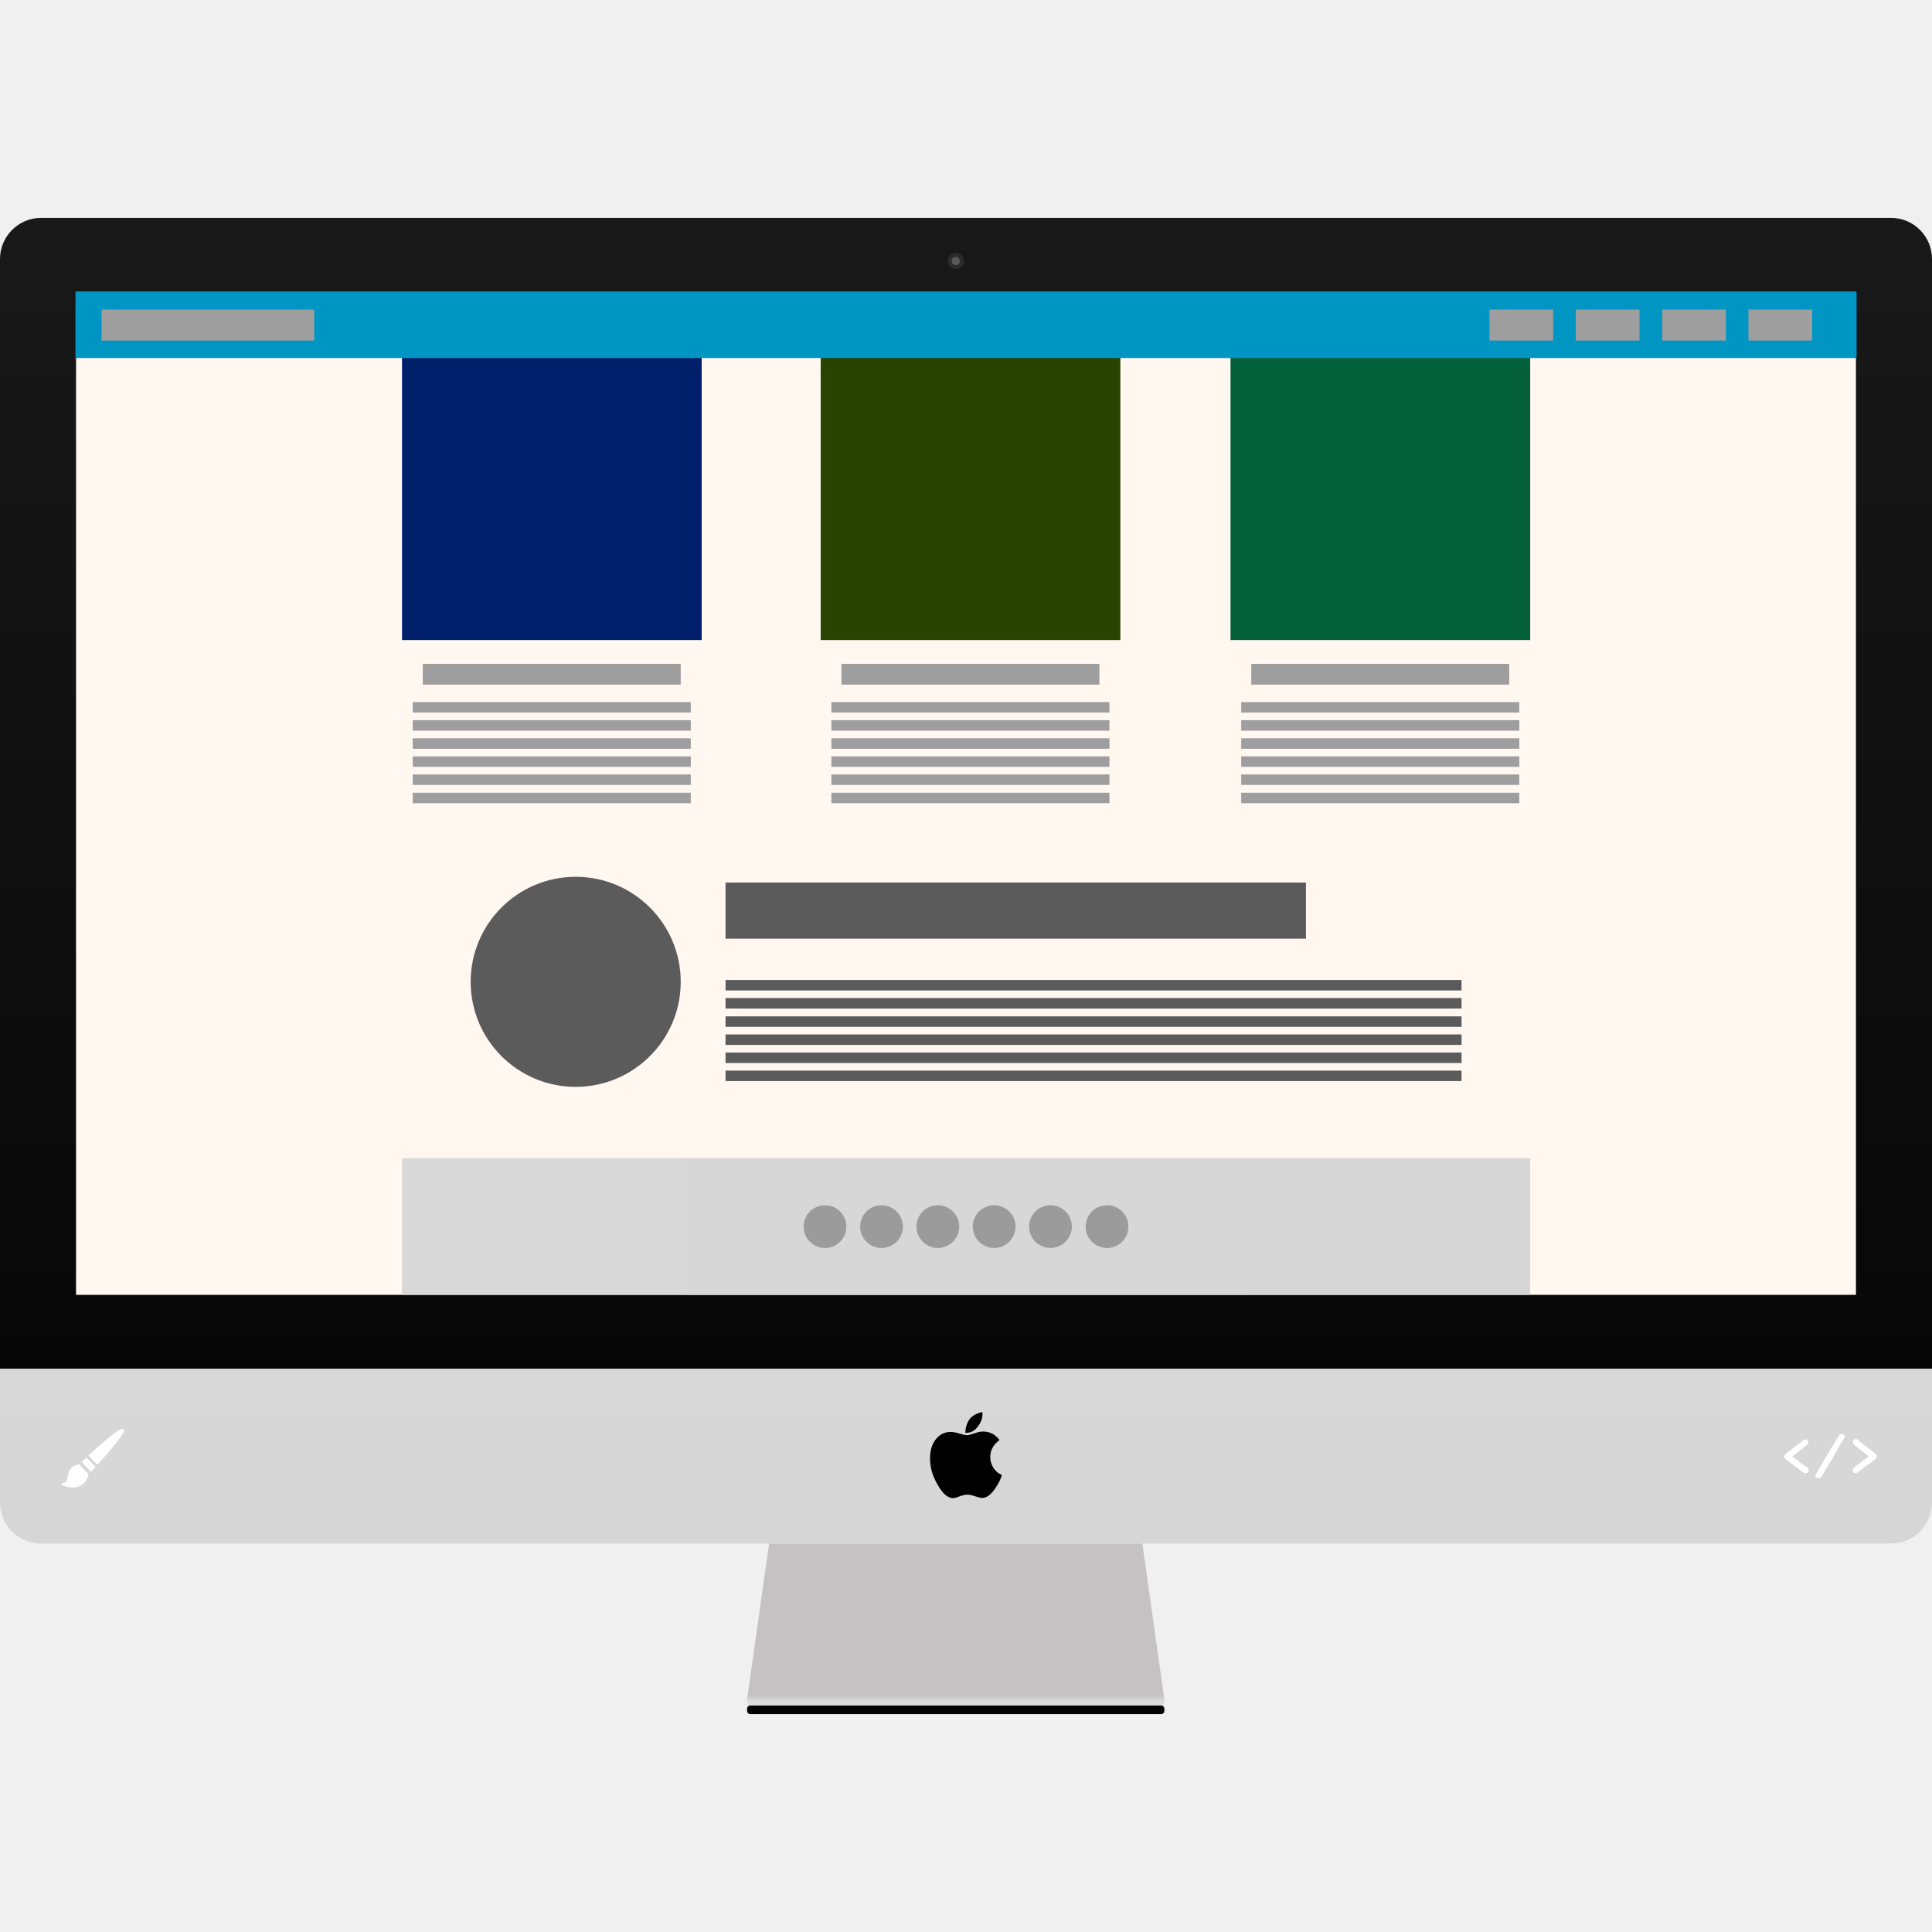
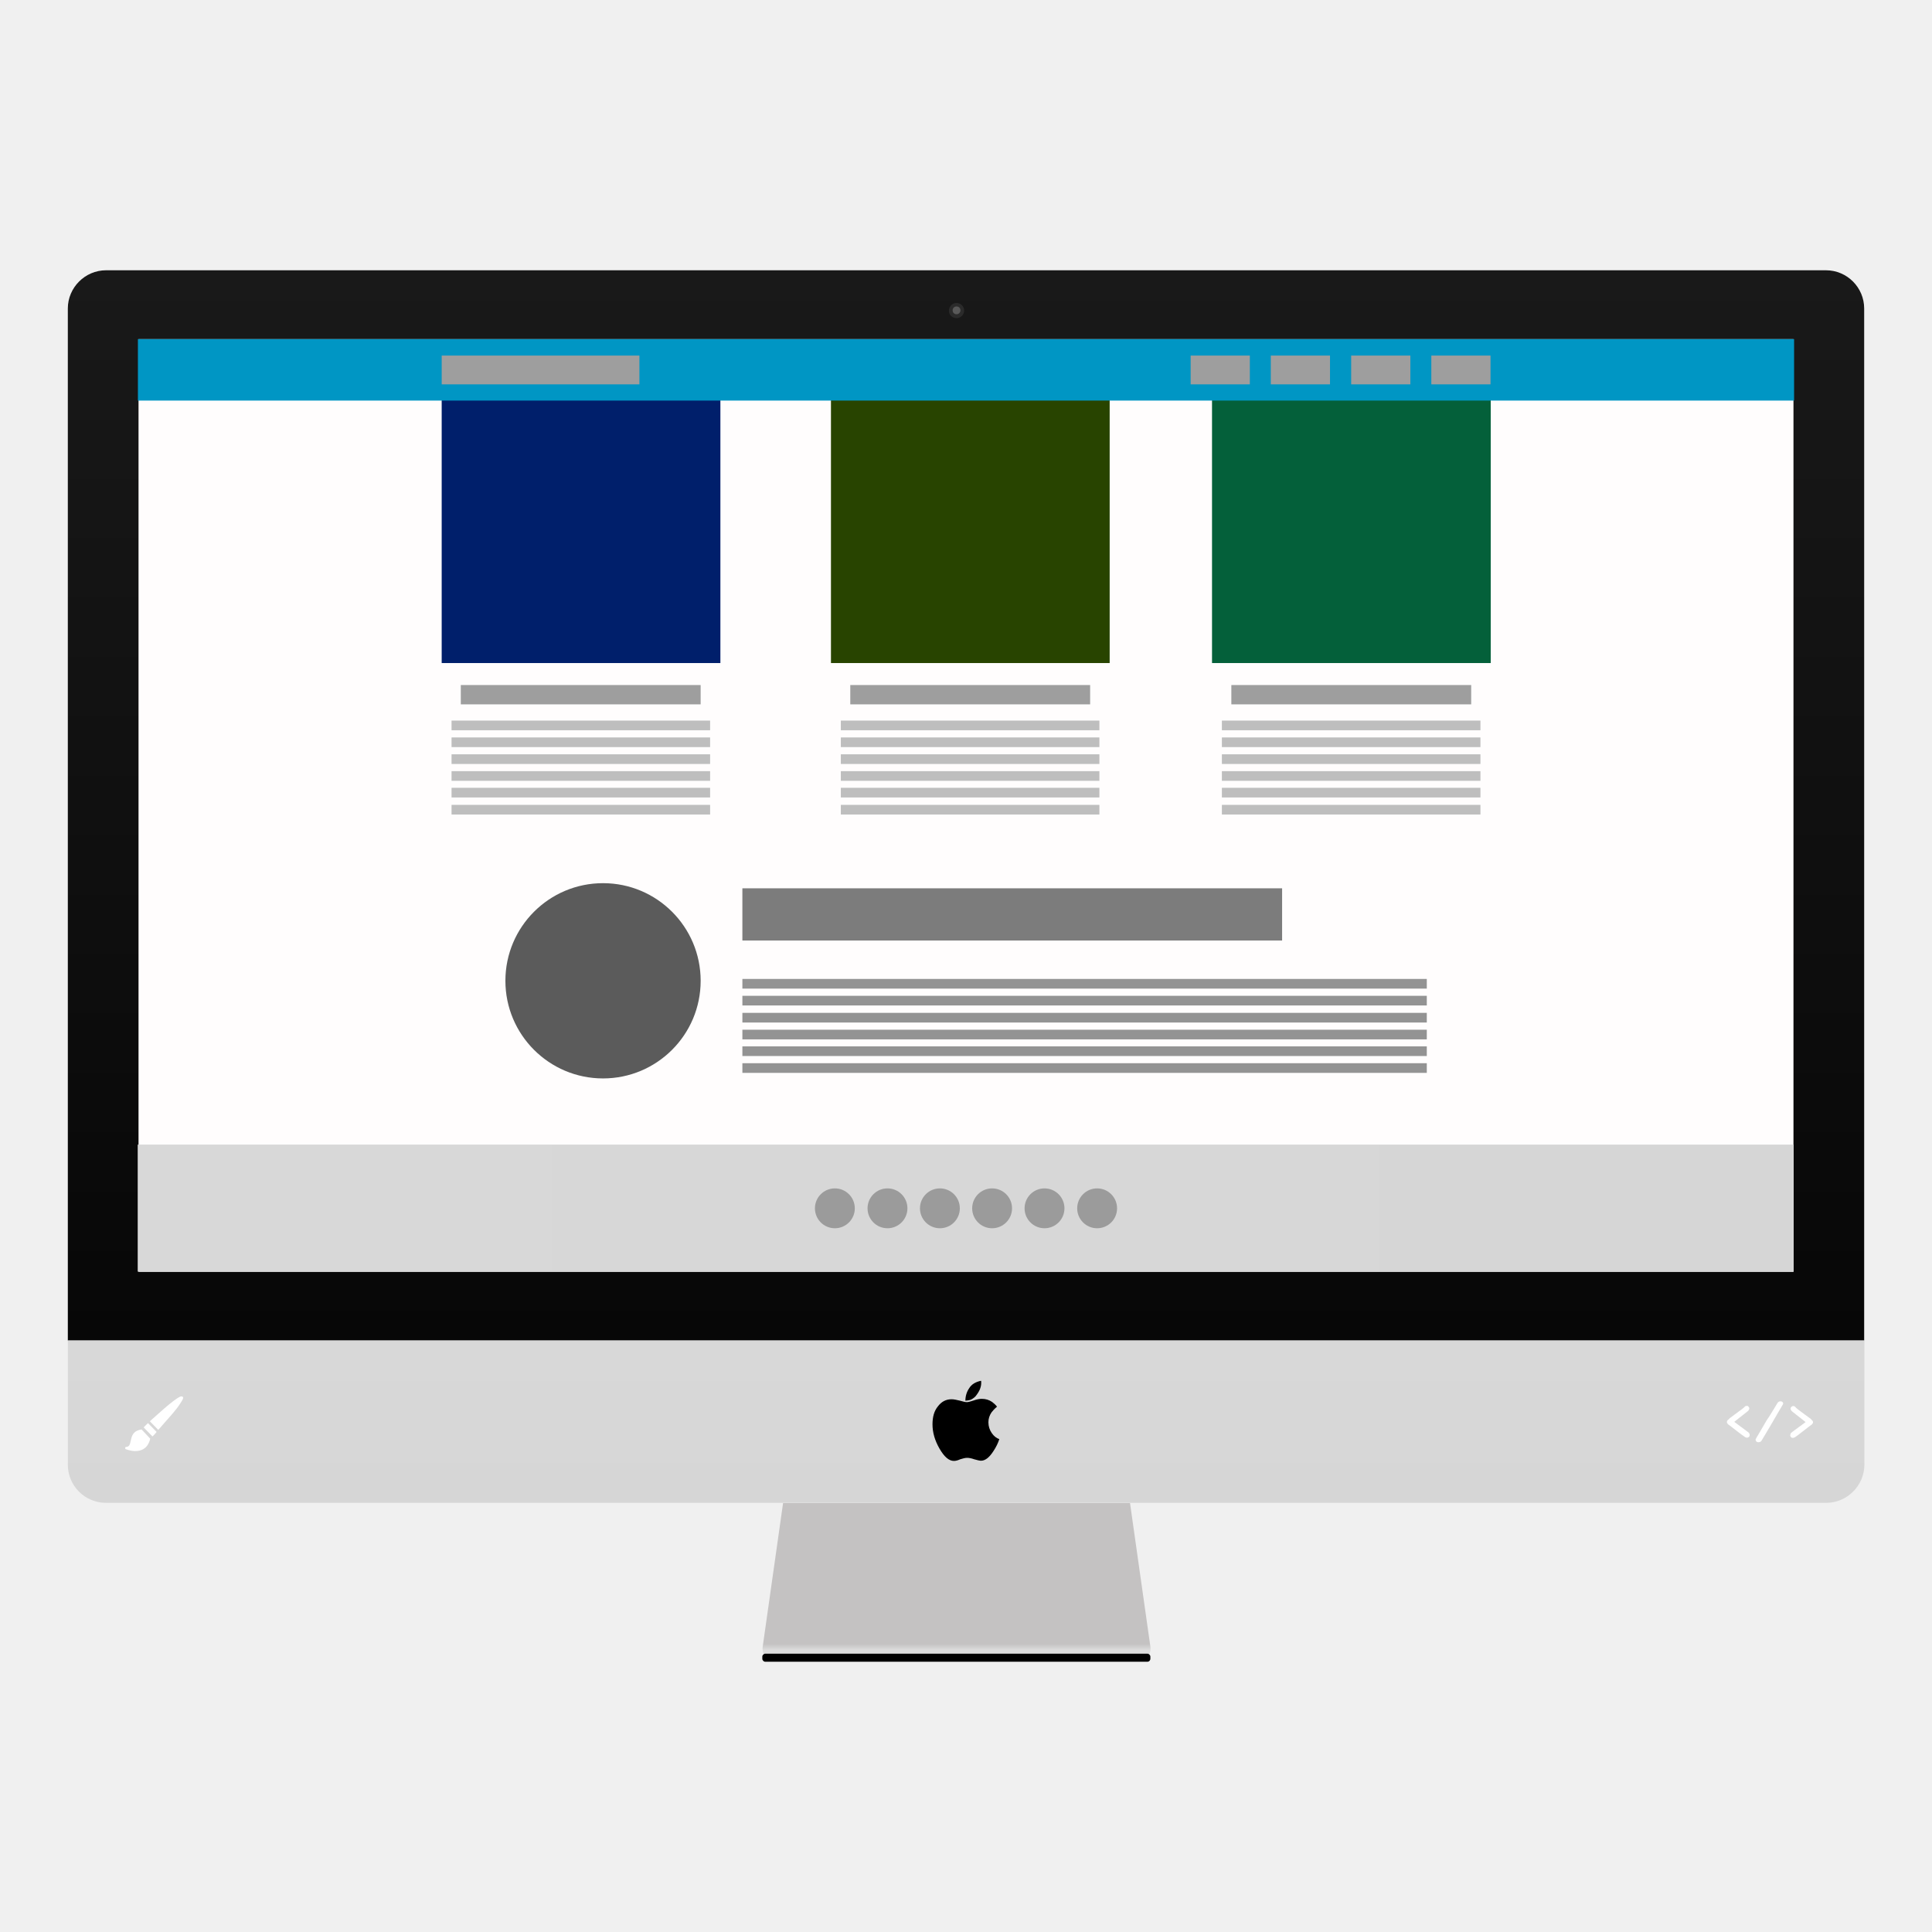
<svg xmlns="http://www.w3.org/2000/svg" version="1.1" id="Layer_1" x="0px" y="0px" viewBox="0 0 940 940" style="enable-background:new 0 0 940 940;" xml:space="preserve">
  <style type="text/css">
	.st0{fill-rule:evenodd;clip-rule:evenodd;fill:url(#base_1_);}
	.st1{fill-rule:evenodd;clip-rule:evenodd;fill:url(#bezel_1_);}
- 	.st2{fill-rule:evenodd;clip-rule:evenodd;fill:#FFF7F0;}
+ 	.st2{fill-rule:evenodd;clip-rule:evenodd;fill:#FFFDFD;}
	.st3{fill-rule:evenodd;clip-rule:evenodd;fill:url(#frame_bottom_1_);}
	.st4{fill-rule:evenodd;clip-rule:evenodd;}
	.st5{fill-rule:evenodd;clip-rule:evenodd;fill:#2B2B2B;}
	.st6{fill-rule:evenodd;clip-rule:evenodd;fill:#6D6D6D;fill-opacity:0.696;}
	.st7{fill:#FFFFFF;}
	.st8{fill:#001F6B;}
	.st9{fill:#9E9E9E;}
- 	.st10{fill:#284400;}
- 	.st11{fill:#04603A;}
- 	.st12{fill:url(#SVGID_1_);}
- 	.st13{fill:#9B9B9B;}
- 	.st14{fill:#5B5B5B;}
- 	.st15{fill:#0096C4;}
+ 	.st10{fill:#BEBEBE;}
+ 	.st11{fill:#284400;}
+ 	.st12{fill:#04603A;}
+ 	.st13{fill:url(#SVGID_1_);}
+ 	.st14{fill:#9B9B9B;}
+ 	.st15{fill:#939393;}
+ 	.st16{fill:#7C7C7C;}
+ 	.st17{fill:#5B5B5B;}
+ 	.st18{fill:#0096C4;}
</style>
  <description>Created with Sketch (http://www.bohemiancoding.com/sketch)</description>
  <g>
-     <linearGradient id="base_1_" gradientUnits="userSpaceOnUse" x1="338.825" y1="105.345" x2="338.825" y2="105.458" gradientTransform="matrix(202.9564 0 0 83 -68301.656 -7919)">
+     <linearGradient id="base_1_" gradientUnits="userSpaceOnUse" x1="507.989" y1="667.003" x2="507.989" y2="666.898" gradientTransform="matrix(202.9564 0 0 -83 -102634.242 56161)">
      <stop offset="0" style="stop-color:#C4C2C2" />
      <stop offset="0.334" style="stop-color:#DCDCDC" />
      <stop offset="1" style="stop-color:#DBDBDB" />
    </linearGradient>
-     <path id="base" class="st0" d="M555.8,751l10.6,75.1c0.6,4.4-2.5,7.9-6.9,7.9h-189c-4.4,0-7.5-3.6-6.9-7.9l10.6-75.1H555.8z" />
-     <linearGradient id="bezel_1_" gradientUnits="userSpaceOnUse" x1="340.138" y1="105.771" x2="340.138" y2="106.771" gradientTransform="matrix(940 0 0 560 -319260 -59126)">
+     <path id="base" class="st0" d="M549.8,731.3l9.9,69.8c0.6,4.1-2.3,7.3-6.4,7.3H377.5c-4.1,0-7-3.3-6.4-7.3l9.9-69.8H549.8z" />
+     <linearGradient id="bezel_1_" gradientUnits="userSpaceOnUse" x1="509.957" y1="664.486" x2="509.957" y2="663.557" gradientTransform="matrix(940 0 0 -560 -478890 372244)">
      <stop offset="0" style="stop-color:#191919" />
      <stop offset="1" style="stop-color:#070707" />
    </linearGradient>
-     <path id="bezel" class="st1" d="M20,106c-11,0-20,9-20,20v540h940V126c0-11-8.9-20-20-20H20z" />
-     <path id="panel" class="st2" d="M37,142v488h866V142H37z" />
-     <linearGradient id="frame_bottom_1_" gradientUnits="userSpaceOnUse" x1="340.138" y1="104.494" x2="340.138" y2="105.494" gradientTransform="matrix(940 0 0 85 -319260 -8216)">
+     <path id="bezel" class="st1" d="M51.6,131.5c-10.2,0-18.6,8.4-18.6,18.6v502.1H907V150.1c0-10.2-8.3-18.6-18.6-18.6H51.6z" />
+     <path id="panel" class="st2" d="M67.4,165v453.8h805.2V165H67.4z" />
+     <linearGradient id="frame_bottom_1_" gradientUnits="userSpaceOnUse" x1="509.957" y1="667.668" x2="509.957" y2="666.738" gradientTransform="matrix(940 0 0 -85 -478890 57404)">
      <stop offset="0" style="stop-color:#D8D8D8" />
      <stop offset="1" style="stop-color:#D6D6D6" />
    </linearGradient>
-     <path id="frame_bottom" class="st3" d="M0,666v65c0,11.1,8.9,20,20,20h900c11,0,20-9,20-20v-65H0z" />
-     <path id="branding" class="st4" d="M462.5,696.7c1.2,0,2.7,0.3,4.4,0.8c1.7,0.5,2.9,0.8,3.5,0.8c0.7,0,1.9-0.3,3.6-0.9   c1.7-0.6,3.1-0.9,4.3-0.9c2,0,3.8,0.5,5.4,1.6c0.9,0.6,1.8,1.5,2.6,2.5c-1.3,1.1-2.3,2.1-2.9,3c-1.1,1.6-1.6,3.3-1.6,5.2   c0,2.1,0.6,4,1.7,5.6c1.2,1.7,2.5,2.7,4,3.2c-0.6,2-1.6,4.1-3.1,6.3c-2.2,3.3-4.3,4.9-6.5,4.9c-0.8,0-2-0.3-3.5-0.8   s-2.7-0.8-3.8-0.8c-1,0-2.2,0.3-3.6,0.8c-1.4,0.6-2.5,0.9-3.3,0.9c-2.6,0-5.1-2.2-7.5-6.5c-2.5-4.3-3.7-8.5-3.7-12.7   c0-3.9,0.9-7,2.8-9.4C457.2,697.9,459.6,696.7,462.5,696.7 M477.9,687c0.1,0.2,0.1,0.4,0.1,0.6c0,0.2,0,0.3,0,0.5   c0,1-0.2,2.2-0.7,3.4s-1.3,2.4-2.3,3.5c-0.9,0.9-1.8,1.5-2.7,1.8c-0.6,0.2-1.4,0.3-2.6,0.4c0-2.5,0.7-4.7,1.9-6.5   C472.9,688.9,475,687.7,477.9,687" />
-     <path id="lens" class="st5" d="M465,131c2.2,0,4-1.8,4-4s-1.8-4-4-4s-4,1.8-4,4S462.8,131,465,131z" />
-     <path id="aperture" class="st6" d="M465,129c1.1,0,2-0.9,2-2c0-1.1-0.9-2-2-2s-2,0.9-2,2C463,128.1,463.9,129,465,129z" />
+     <path id="frame_bottom" class="st3" d="M33,652.2v60.4c0,10.3,8.3,18.6,18.6,18.6h836.9c10.2,0,18.6-8.4,18.6-18.6v-60.4H33z" />
+     <path id="branding" class="st4" d="M463,680.8c1.1,0,2.5,0.3,4.1,0.7c1.6,0.5,2.7,0.7,3.3,0.7c0.7,0,1.8-0.3,3.3-0.8   c1.6-0.6,2.9-0.8,4-0.8c1.9,0,3.5,0.5,5,1.5c0.8,0.6,1.7,1.4,2.4,2.3c-1.2,1-2.1,2-2.7,2.8c-1,1.5-1.5,3.1-1.5,4.8   c0,2,0.6,3.7,1.6,5.2c1.1,1.6,2.3,2.5,3.7,3c-0.6,1.9-1.5,3.8-2.9,5.9c-2,3.1-4,4.6-6,4.6c-0.7,0-1.9-0.3-3.3-0.7   c-1.4-0.5-2.5-0.7-3.5-0.7c-0.9,0-2,0.3-3.3,0.7c-1.3,0.6-2.3,0.8-3.1,0.8c-2.4,0-4.7-2-7-6c-2.3-4-3.4-7.9-3.4-11.8   c0-3.6,0.8-6.5,2.6-8.7C458.1,681.9,460.3,680.8,463,680.8 M477.3,671.8c0.1,0.2,0.1,0.4,0.1,0.6c0,0.2,0,0.3,0,0.5   c0,0.9-0.2,2-0.7,3.2c-0.5,1.1-1.2,2.2-2.1,3.3c-0.8,0.8-1.7,1.4-2.5,1.7c-0.6,0.2-1.3,0.3-2.4,0.4c0-2.3,0.7-4.4,1.8-6   C472.7,673.5,474.6,672.4,477.3,671.8" />
+     <path id="lens" class="st5" d="M465.4,154.8c2,0,3.7-1.7,3.7-3.7c0-2-1.7-3.7-3.7-3.7s-3.7,1.7-3.7,3.7   C461.6,153.1,463.3,154.8,465.4,154.8z" />
+     <path id="aperture" class="st6" d="M465.4,152.9c1,0,1.9-0.8,1.9-1.9s-0.8-1.9-1.9-1.9s-1.9,0.8-1.9,1.9S464.3,152.9,465.4,152.9z" />
    <g>
-       <path class="st7" d="M879.6,714.2c0.3,0.4,0.4,0.8,0.4,1.2s-0.1,0.7-0.4,1c-0.3,0.3-0.6,0.4-1,0.4c-0.3,0-0.6-0.1-0.9-0.2    c-0.6-0.4-1.3-1-2.1-1.5c-0.8-0.6-1.6-1.2-2.4-1.8c-0.8-0.6-1.6-1.2-2.4-1.8c-0.8-0.6-1.5-1.1-2.1-1.6c-0.4-0.4-0.6-0.8-0.6-1.2    c0-0.5,0.2-0.9,0.7-1.3c0.1-0.1,0.4-0.3,0.8-0.7c0.4-0.3,1-0.8,1.6-1.2c0.6-0.5,1.3-1,2-1.5s1.3-1.1,2-1.5    c0.6-0.5,1.2-0.9,1.6-1.3c0.4-0.4,0.7-0.6,0.8-0.7c0.3-0.1,0.6-0.2,0.8-0.2c0.4,0,0.8,0.1,1,0.4c0.3,0.3,0.4,0.6,0.4,1    s-0.2,0.8-0.5,1.2c-0.4,0.3-1,0.8-1.6,1.3s-1.3,1-2,1.6c-0.7,0.5-1.4,1.1-2,1.6s-1.2,0.9-1.6,1.3c0.5,0.4,1.1,0.8,1.7,1.3    c0.7,0.5,1.3,1,2,1.5s1.3,1,2,1.5C878.6,713.4,879.1,713.8,879.6,714.2z" />
-       <path class="st7" d="M894.7,698.5c0.4-0.5,0.9-0.7,1.5-0.7c0.4,0,0.7,0.1,1,0.3s0.4,0.5,0.4,0.8c0,0.2-0.1,0.4-0.2,0.6    c-1.9,3.2-3.8,6.4-5.6,9.6c-1.9,3.2-3.8,6.4-5.7,9.6c-0.2,0.2-0.4,0.3-0.7,0.4c-0.2,0.1-0.5,0.1-0.7,0.1c-0.4,0-0.7-0.1-1-0.3    s-0.4-0.5-0.4-0.9c0-0.1,0-0.1,0-0.2c0-0.1,0-0.1,0-0.2c1.9-3.2,3.8-6.4,5.6-9.6C890.9,704.9,892.8,701.7,894.7,698.5z" />
-       <path class="st7" d="M901.8,714.2c0.5-0.4,1.1-0.8,1.7-1.3c0.7-0.5,1.3-1,2-1.5s1.3-1,2-1.5s1.2-0.9,1.7-1.3    c-0.4-0.3-1-0.8-1.6-1.3s-1.3-1-2-1.6c-0.7-0.5-1.4-1.1-2-1.6s-1.2-0.9-1.6-1.3c-0.3-0.4-0.5-0.8-0.5-1.2s0.1-0.7,0.4-1    c0.3-0.3,0.6-0.4,1-0.4c0.2,0,0.5,0.1,0.8,0.2c0.1,0.1,0.4,0.3,0.8,0.7c0.4,0.4,1,0.8,1.6,1.3s1.3,1,2,1.5s1.3,1.1,2,1.5    c0.6,0.5,1.2,0.9,1.6,1.2c0.4,0.3,0.7,0.6,0.8,0.7c0.5,0.4,0.7,0.8,0.7,1.3c0,0.4-0.2,0.8-0.6,1.2c-0.6,0.4-1.3,1-2.1,1.6    s-1.6,1.2-2.4,1.8c-0.8,0.6-1.6,1.2-2.4,1.8c-0.8,0.6-1.5,1.1-2.1,1.5c-0.3,0.1-0.6,0.2-0.9,0.2c-0.4,0-0.8-0.1-1-0.4    c-0.3-0.3-0.4-0.6-0.4-1C901.4,715,901.5,714.6,901.8,714.2z" />
+       <path class="st7" d="M850.9,697.1c0.3,0.4,0.4,0.7,0.4,1.1s-0.1,0.7-0.4,0.9c-0.3,0.3-0.6,0.4-0.9,0.4c-0.3,0-0.6-0.1-0.8-0.2    c-0.6-0.4-1.2-0.9-2-1.4c-0.7-0.6-1.5-1.1-2.2-1.7s-1.5-1.1-2.2-1.7s-1.4-1-2-1.5c-0.4-0.4-0.6-0.7-0.6-1.1c0-0.5,0.2-0.8,0.7-1.2    c0.1-0.1,0.4-0.3,0.7-0.7c0.4-0.3,0.9-0.7,1.5-1.1c0.6-0.5,1.2-0.9,1.9-1.4c0.7-0.5,1.2-1,1.9-1.4c0.6-0.5,1.1-0.8,1.5-1.2    c0.4-0.4,0.7-0.6,0.7-0.7c0.3-0.1,0.6-0.2,0.7-0.2c0.4,0,0.7,0.1,0.9,0.4c0.3,0.3,0.4,0.6,0.4,0.9s-0.2,0.7-0.5,1.1    c-0.4,0.3-0.9,0.7-1.5,1.2c-0.6,0.5-1.2,0.9-1.9,1.5c-0.7,0.5-1.3,1-1.9,1.5s-1.1,0.8-1.5,1.2c0.5,0.4,1,0.7,1.6,1.2    c0.7,0.5,1.2,0.9,1.9,1.4s1.2,0.9,1.9,1.4C849.9,696.3,850.4,696.7,850.9,697.1z" />
+       <path class="st7" d="M864.9,682.5c0.4-0.5,0.8-0.7,1.4-0.7c0.4,0,0.7,0.1,0.9,0.3s0.4,0.5,0.4,0.7c0,0.2-0.1,0.4-0.2,0.6    c-1.8,3-3.5,6-5.2,8.9c-1.8,3-3.5,6-5.3,8.9c-0.2,0.2-0.4,0.3-0.7,0.4c-0.2,0.1-0.5,0.1-0.7,0.1c-0.4,0-0.7-0.1-0.9-0.3    s-0.4-0.5-0.4-0.8c0-0.1,0-0.1,0-0.2c0-0.1,0-0.1,0-0.2c1.8-3,3.5-6,5.2-8.9C861.4,688.4,863.1,685.4,864.9,682.5z" />
+       <path class="st7" d="M871.5,697.1c0.5-0.4,1-0.7,1.6-1.2c0.7-0.5,1.2-0.9,1.9-1.4s1.2-0.9,1.9-1.4s1.1-0.8,1.6-1.2    c-0.4-0.3-0.9-0.7-1.5-1.2s-1.2-0.9-1.9-1.5c-0.7-0.5-1.3-1-1.9-1.5s-1.1-0.8-1.5-1.2c-0.3-0.4-0.5-0.7-0.5-1.1s0.1-0.7,0.4-0.9    c0.3-0.3,0.6-0.4,0.9-0.4c0.2,0,0.5,0.1,0.7,0.2c0.1,0.1,0.4,0.3,0.7,0.7c0.4,0.4,0.9,0.7,1.5,1.2c0.6,0.5,1.2,0.9,1.9,1.4    c0.7,0.5,1.2,1,1.9,1.4c0.6,0.5,1.1,0.8,1.5,1.1c0.4,0.3,0.7,0.6,0.7,0.7c0.5,0.4,0.7,0.7,0.7,1.2c0,0.4-0.2,0.7-0.6,1.1    c-0.6,0.4-1.2,0.9-2,1.5c-0.7,0.6-1.5,1.1-2.2,1.7c-0.7,0.6-1.5,1.1-2.2,1.7c-0.7,0.6-1.4,1-2,1.4c-0.3,0.1-0.6,0.2-0.8,0.2    c-0.4,0-0.7-0.1-0.9-0.4c-0.3-0.3-0.4-0.6-0.4-0.9C871.1,697.8,871.2,697.4,871.5,697.1z" />
    </g>
    <g>
-       <path class="st7" d="M60.1,695.4c-0.1-0.1-0.3-0.2-0.6-0.2c-0.4,0-1.6,0-9,6.3c-2.4,2-5,4.4-7.5,6.7l4.4,4.5    c2.4-2.7,5-5.6,7.1-8.1c1.9-2.3,3.4-4.2,4.3-5.6C60.3,696.8,60.7,695.9,60.1,695.4z" />
-       <path class="st7" d="M39.7,711.4l4.6,4.7c0.7-0.7,1.5-1.5,2.2-2.4l-4.5-4.6C41.2,709.9,40.4,710.7,39.7,711.4z" />
-       <path class="st7" d="M38.6,712.5c-4.6,0.6-5.2,3.5-5.7,5.9c-0.4,2-0.7,3.1-2.4,3.2c-0.3,0-0.5,0.2-0.5,0.5s0.1,0.5,0.3,0.6    c0.1,0,2.4,1,5,1l0,0c2.9,0,6.6-1.1,7.8-6.5l0,0L38.6,712.5L38.6,712.5z" />
+       <path class="st7" d="M88.9,679.6c-0.1-0.1-0.3-0.2-0.6-0.2c-0.4,0-1.5,0-8.4,5.9c-2.2,1.9-4.6,4.1-7,6.2l4.1,4.2    c2.2-2.5,4.6-5.2,6.6-7.5c1.8-2.1,3.2-3.9,4-5.2C89,680.9,89.4,680.1,88.9,679.6z" />
+       <path class="st7" d="M69.9,694.5l4.3,4.4c0.7-0.7,1.4-1.4,2-2.2l-4.2-4.3C71.3,693.1,70.5,693.8,69.9,694.5z" />
+       <path class="st7" d="M68.9,695.5c-4.3,0.6-4.8,3.3-5.3,5.5c-0.4,1.9-0.7,2.9-2.2,3c-0.3,0-0.5,0.2-0.5,0.5c0,0.3,0.1,0.5,0.3,0.6    c0.1,0,2.2,0.9,4.6,0.9l0,0c2.7,0,6.1-1,7.3-6l0,0L68.9,695.5L68.9,695.5z" />
    </g>
-     <path d="M565,834H365c-0.8,0-1.5-0.7-1.5-1.5v-1.2c0-0.8,0.7-1.5,1.5-1.5h200c0.8,0,1.5,0.7,1.5,1.5v1.2   C566.5,833.3,565.8,834,565,834z" />
+     <path d="M558.3,808.5h-186c-0.7,0-1.4-0.7-1.4-1.4V806c0-0.7,0.7-1.4,1.4-1.4h186c0.7,0,1.4,0.7,1.4,1.4v1.1   C559.7,807.8,559.1,808.5,558.3,808.5z" />
    <g>
-       <rect x="195.6" y="165.6" class="st8" width="145.8" height="145.8" />
-       <rect x="205.7" y="323" class="st9" width="125.5" height="10.1" />
-       <rect x="200.8" y="350.4" class="st9" width="135.3" height="5.1" />
-       <rect x="200.8" y="359.2" class="st9" width="135.3" height="5.1" />
-       <rect x="200.8" y="368" class="st9" width="135.3" height="5.1" />
-       <rect x="200.8" y="376.8" class="st9" width="135.3" height="5.1" />
-       <rect x="200.8" y="341.6" class="st9" width="135.3" height="5.1" />
-       <rect x="200.8" y="385.7" class="st9" width="135.3" height="5.1" />
+       <rect x="214.9" y="187" class="st8" width="135.6" height="135.6" />
+       <rect x="224.2" y="333.3" class="st9" width="116.7" height="9.4" />
+       <rect x="219.7" y="358.8" class="st10" width="125.8" height="4.7" />
+       <rect x="219.7" y="367" class="st10" width="125.8" height="4.7" />
+       <rect x="219.7" y="375.2" class="st10" width="125.8" height="4.7" />
+       <rect x="219.7" y="383.3" class="st10" width="125.8" height="4.7" />
+       <rect x="219.7" y="350.6" class="st10" width="125.8" height="4.7" />
+       <rect x="219.7" y="391.6" class="st10" width="125.8" height="4.7" />
      <g>
-         <rect x="399.3" y="165.6" class="st10" width="145.8" height="145.8" />
-         <rect x="409.4" y="323" class="st9" width="125.5" height="10.1" />
-         <rect x="404.5" y="350.4" class="st9" width="135.3" height="5.1" />
-         <rect x="404.5" y="359.2" class="st9" width="135.3" height="5.1" />
-         <rect x="404.5" y="368" class="st9" width="135.3" height="5.1" />
-         <rect x="404.5" y="376.8" class="st9" width="135.3" height="5.1" />
-         <rect x="404.5" y="341.6" class="st9" width="135.3" height="5.1" />
-         <rect x="404.5" y="385.7" class="st9" width="135.3" height="5.1" />
+         <rect x="404.3" y="187" class="st11" width="135.6" height="135.6" />
+         <rect x="413.7" y="333.3" class="st9" width="116.7" height="9.4" />
+         <rect x="409.1" y="358.8" class="st10" width="125.8" height="4.7" />
+         <rect x="409.1" y="367" class="st10" width="125.8" height="4.7" />
+         <rect x="409.1" y="375.2" class="st10" width="125.8" height="4.7" />
+         <rect x="409.1" y="383.3" class="st10" width="125.8" height="4.7" />
+         <rect x="409.1" y="350.6" class="st10" width="125.8" height="4.7" />
+         <rect x="409.1" y="391.6" class="st10" width="125.8" height="4.7" />
      </g>
      <g>
-         <rect x="598.7" y="165.6" class="st11" width="145.8" height="145.8" />
-         <rect x="608.8" y="323" class="st9" width="125.5" height="10.1" />
-         <rect x="603.9" y="350.4" class="st9" width="135.3" height="5.1" />
-         <rect x="603.9" y="359.2" class="st9" width="135.3" height="5.1" />
-         <rect x="603.9" y="368" class="st9" width="135.3" height="5.1" />
-         <rect x="603.9" y="376.8" class="st9" width="135.3" height="5.1" />
-         <rect x="603.9" y="341.6" class="st9" width="135.3" height="5.1" />
-         <rect x="603.9" y="385.7" class="st9" width="135.3" height="5.1" />
+         <rect x="589.7" y="187" class="st12" width="135.6" height="135.6" />
+         <rect x="599.1" y="333.3" class="st9" width="116.7" height="9.4" />
+         <rect x="594.5" y="358.8" class="st10" width="125.8" height="4.7" />
+         <rect x="594.5" y="367" class="st10" width="125.8" height="4.7" />
+         <rect x="594.5" y="375.2" class="st10" width="125.8" height="4.7" />
+         <rect x="594.5" y="383.3" class="st10" width="125.8" height="4.7" />
+         <rect x="594.5" y="350.6" class="st10" width="125.8" height="4.7" />
+         <rect x="594.5" y="391.6" class="st10" width="125.8" height="4.7" />
      </g>
-       <linearGradient id="SVGID_1_" gradientUnits="userSpaceOnUse" x1="195.6" y1="343.25" x2="744.5" y2="343.25" gradientTransform="matrix(1 0 0 -1 0 940)">
+       <linearGradient id="SVGID_1_" gradientUnits="userSpaceOnUse" x1="66.961" y1="247.857" x2="872.621" y2="247.857" gradientTransform="matrix(1 0 0 1 0 340)">
        <stop offset="0" style="stop-color:#D8D8D8" />
        <stop offset="1" style="stop-color:#D6D6D6" />
      </linearGradient>
-       <rect x="195.6" y="563.5" class="st12" width="548.9" height="66.5" />
+       <rect x="67" y="556.9" class="st13" width="805.7" height="61.8" />
      <g>
-         <circle class="st13" cx="401.4" cy="596.8" r="10.4" />
-         <circle class="st13" cx="428.9" cy="596.8" r="10.4" />
-         <circle class="st13" cx="456.3" cy="596.8" r="10.4" />
-         <circle class="st13" cx="483.7" cy="596.8" r="10.4" />
-         <circle class="st13" cx="511.1" cy="596.8" r="10.4" />
-         <circle class="st13" cx="538.6" cy="596.8" r="10.4" />
+         <circle class="st14" cx="406.2" cy="587.9" r="9.7" />
+         <circle class="st14" cx="431.8" cy="587.9" r="9.7" />
+         <circle class="st14" cx="457.3" cy="587.9" r="9.7" />
+         <circle class="st14" cx="482.7" cy="587.9" r="9.7" />
+         <circle class="st14" cx="508.2" cy="587.9" r="9.7" />
+         <circle class="st14" cx="533.8" cy="587.9" r="9.7" />
      </g>
      <g>
        <g>
-           <rect x="353" y="476.8" class="st14" width="358.1" height="5.1" />
-           <rect x="353" y="429.4" class="st14" width="282.4" height="27.3" />
-           <rect x="353" y="485.6" class="st14" width="358.1" height="5.1" />
-           <rect x="353" y="494.5" class="st14" width="358.1" height="5.1" />
-           <rect x="353" y="503.3" class="st14" width="358.1" height="5.1" />
-           <rect x="353" y="512.1" class="st14" width="358.1" height="5.1" />
-           <rect x="353" y="520.9" class="st14" width="358.1" height="5.1" />
+           <rect x="361.2" y="476.3" class="st15" width="333" height="4.7" />
+           <rect x="361.2" y="432.2" class="st16" width="262.6" height="25.4" />
+           <rect x="361.2" y="484.5" class="st15" width="333" height="4.7" />
+           <rect x="361.2" y="492.8" class="st15" width="333" height="4.7" />
+           <rect x="361.2" y="501" class="st15" width="333" height="4.7" />
+           <rect x="361.2" y="509.1" class="st15" width="333" height="4.7" />
+           <rect x="361.2" y="517.3" class="st15" width="333" height="4.7" />
        </g>
-         <circle class="st14" cx="280.1" cy="477.7" r="51.1" />
+         <circle class="st17" cx="293.4" cy="477.2" r="47.5" />
      </g>
    </g>
    <g>
-       <rect x="36.7" y="142" class="st15" width="866.6" height="32.2" />
+       <rect x="67.1" y="165" class="st18" width="805.8" height="29.9" />
      <g>
-         <rect x="724.7" y="150.6" class="st9" width="31" height="15.1" />
-         <rect x="766.7" y="150.6" class="st9" width="31" height="15.1" />
-         <rect x="808.7" y="150.6" class="st9" width="31" height="15.1" />
-         <rect x="850.7" y="150.6" class="st9" width="31" height="15.1" />
+         <rect x="579.3" y="173" class="st9" width="28.8" height="14" />
+         <rect x="618.3" y="173" class="st9" width="28.8" height="14" />
+         <rect x="657.4" y="173" class="st9" width="28.8" height="14" />
+         <rect x="696.4" y="173" class="st9" width="28.8" height="14" />
      </g>
-       <rect x="49.4" y="150.6" class="st9" width="103.5" height="15.1" />
+       <rect x="214.9" y="173" class="st9" width="96.2" height="14" />
    </g>
  </g>
</svg>
